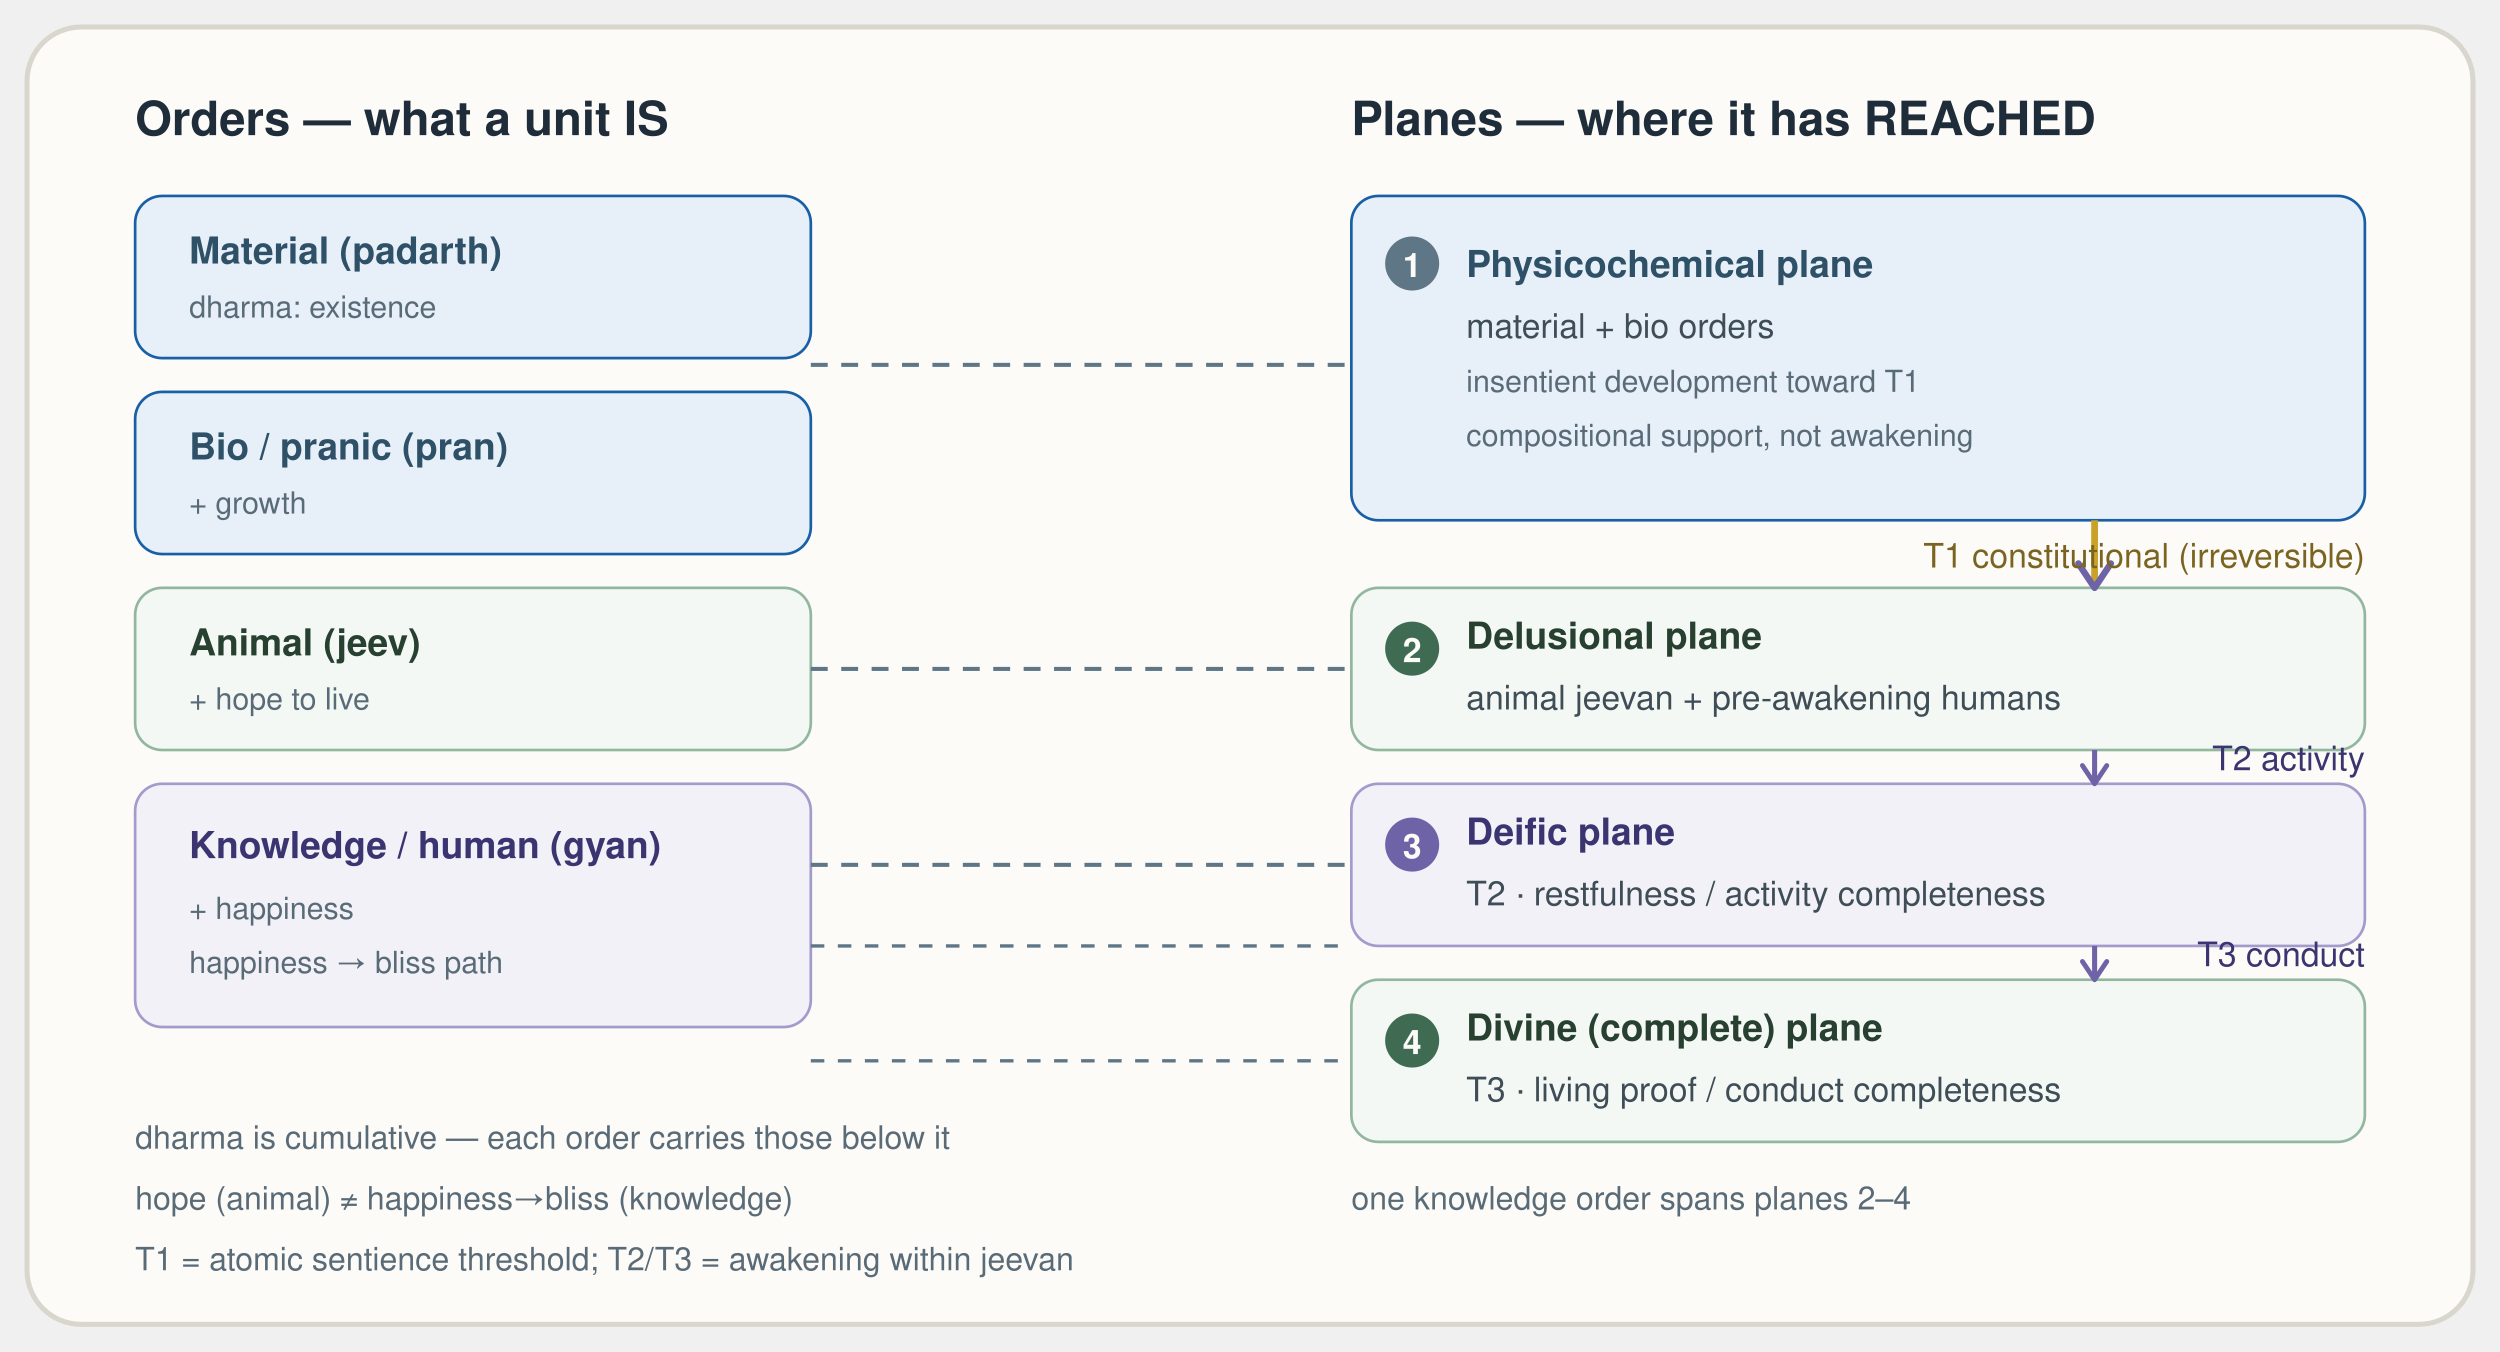
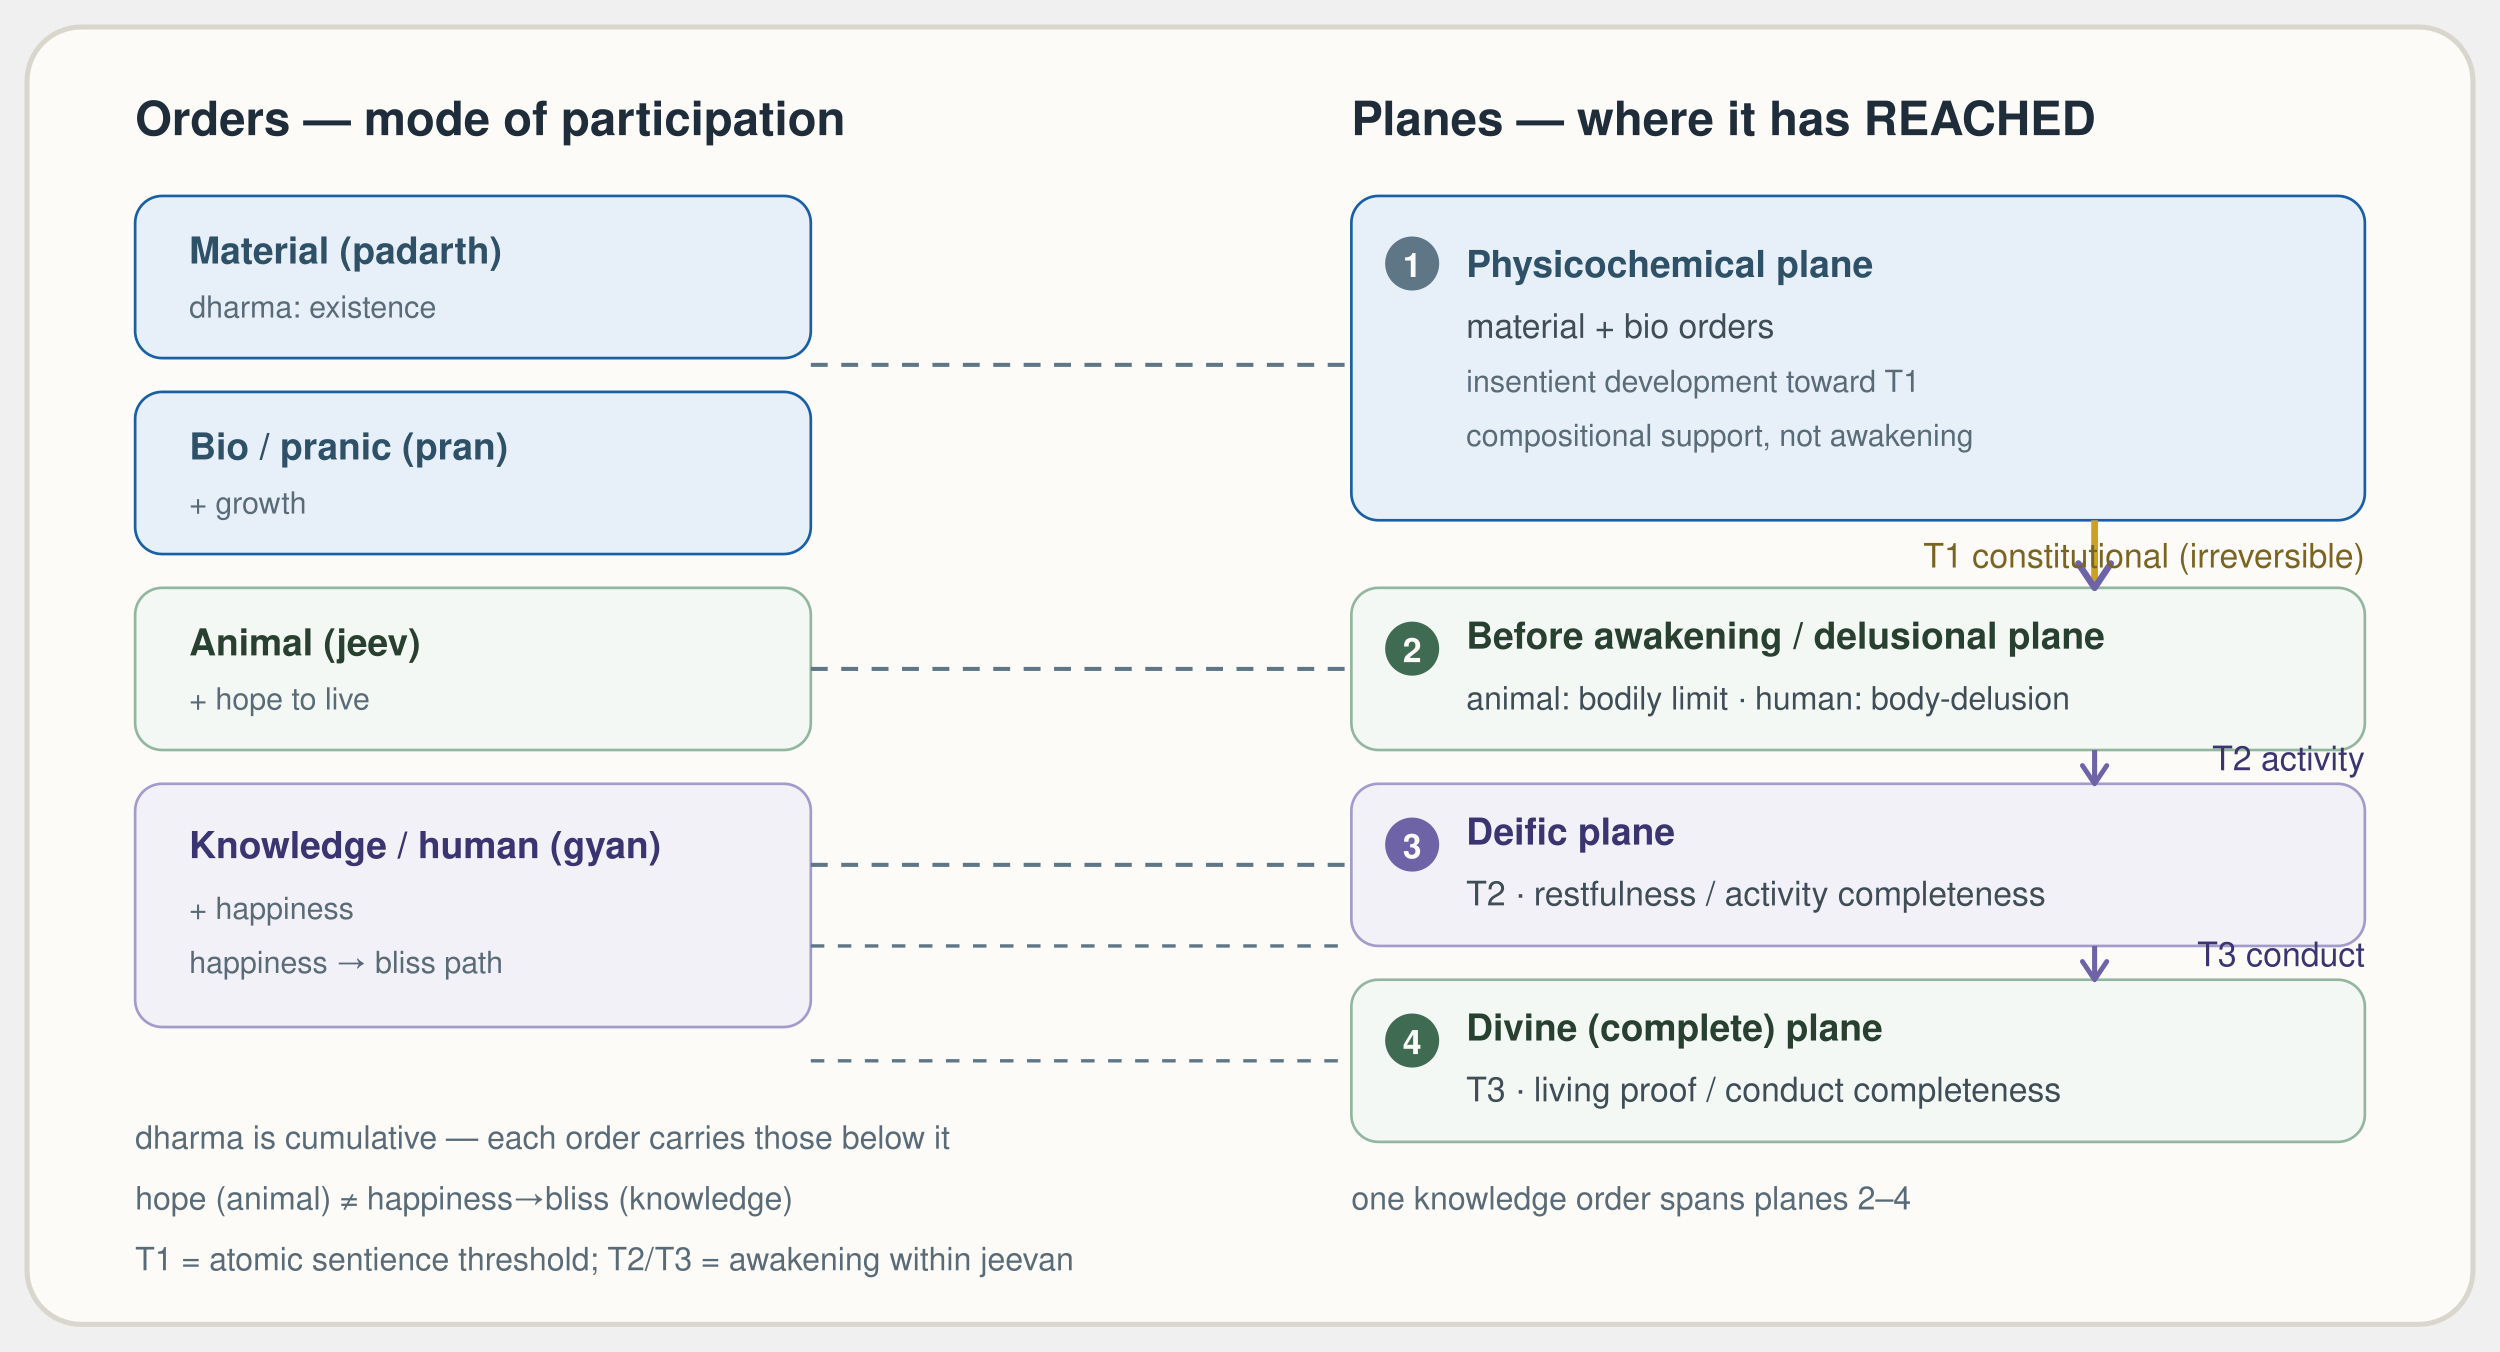
<svg xmlns="http://www.w3.org/2000/svg" width="740" height="400" viewBox="0 0 740 400" role="img">
  <style>

    .bg { fill: #FCFBF8; }
    .panel { fill: #FFFFFF; stroke: #C2CED6; }
    .panel-alt { fill: #F4F8F5; stroke: #93B79E; }
    .panel-warm { fill: #F2E7CF; stroke: #CBAE78; }
    .panel-green { fill: #F4F8F5; stroke: #93B79E; }
    .panel-purple { fill: #F3F1F8; stroke: #A39BCB; }
    .panel-blue { fill: #E7F0F9; stroke: #185FA5; }
    .panel-gold { fill: #FFF8E7; stroke: #D4A843; }
    .ground { fill: #E9F0F4; stroke: #9DB4C2; }
    .title { fill: #1F2D3A; }
    .sub { fill: #5A6B78; }
    .ink { fill: #3F4D57; }
    .ink-dim { fill: #5A6B78; }
    .ink-blue { fill: #2F5168; }
    .ink-green { fill: #28402F; }
    .ink-purple { fill: #3A3470; }
    .ink-gold { fill: #7A6420; }
    .ink-warm { fill: #5C4A1E; }
    .stroke-blue { stroke: #5E7686; }
    .stroke-green { stroke: #3F6B52; }
    .stroke-purple { stroke: #6F63A8; }
    .stroke-gold { stroke: #C9A227; }
    .stroke-muted { stroke: #5E7686; }
    .chip { fill: #FFFFFF; stroke: #C2CED6; }
    .chip-hi { fill: #FFF8E7; stroke: #C9A227; }
    .chip-purple { fill: #ECE7F6; stroke: #5B3FA0; }
    .foot { fill: #F7F5F0; stroke: #D8D0C0; }
    .mark-fill { fill: #5E7686; }
    .mark-green { fill: #3F6B52; }
    .mark-purple { fill: #6F63A8; }
    .mark-gold { fill: #C9A227; }
    text { font-family: Helvetica, Arial, sans-serif; }


  @media (prefers-color-scheme: dark) {
    .bg { fill: #1a1815; }
    .panel { fill: #26231e; stroke: #423b33; }
    .panel-alt { fill: #1e1b18; stroke: #423b33; }
    .panel-warm { fill: #2a2418; stroke: #6f5a22; }
    .panel-green { fill: #1a2e22; stroke: #355940; }
    .panel-purple { fill: #241e33; stroke: #5b3fa0; }
    .panel-blue { fill: #1a2430; stroke: #3d6278; }
    .panel-gold { fill: #2a2418; stroke: #c9a227; }
    .ground { fill: #1e2830; stroke: #3d6278; }
    .title { fill: #f5f1ec; }
    .sub { fill: #aca194; }
    .ink { fill: #e6dfd6; }
    .ink-dim { fill: #aca194; }
    .ink-blue { fill: #7ebbed; }
    .ink-green { fill: #8fd4a8; }
    .ink-purple { fill: #c4b5fd; }
    .ink-gold { fill: #f0c78a; }
    .ink-warm { fill: #f0c78a; }
    .stroke-blue { stroke: #7ebbed; }
    .stroke-green { stroke: #8fd4a8; }
    .stroke-purple { stroke: #c4b5fd; }
    .stroke-gold { stroke: #f0c78a; }
    .stroke-muted { stroke: #6f655a; }
    .chip { fill: #2f2a24; stroke: #423b33; }
    .chip-hi { fill: #2a2418; stroke: #c9a227; }
    .chip-purple { fill: #241e33; stroke: #5b3fa0; }
    .foot { fill: #26231e; stroke: #423b33; }
    .mark-fill { fill: #aca194; }
    .mark-green { fill: #8fd4a8; }
    .mark-purple { fill: #c4b5fd; }
    .mark-gold { fill: #f0c78a; }
  }

  </style>
  <defs>
    <marker id="arP" viewBox="0 0 10 10" refX="8" refY="5" markerWidth="6" markerHeight="6" orient="auto">
      <path d="M2 1L8 5L2 9" fill="none" class="stroke-purple" stroke-width="1.6" stroke-linecap="round" stroke-linejoin="round" />
    </marker>
  </defs>
  <rect class="bg" x="8" y="8" width="724" height="384" rx="16" stroke="#D8D6CD" stroke-width="1.5" />
-   <text class="title" x="40" y="40" font-size="14" font-weight="700">Orders — what a unit IS</text>
+   <text class="title" x="40" y="40" font-size="14" font-weight="700">Orders — mode of participation</text>
  <text class="title" x="400" y="40" font-size="14" font-weight="700">Planes — where it has REACHED</text>
  <rect class="panel-blue" x="40" y="58" width="200" height="48" rx="8" stroke-width="0.8" />
  <text class="ink-blue" x="56" y="78" font-size="11" font-weight="700">Material (padarth)</text>
  <text class="ink-dim" x="56" y="94" font-size="9">dharma: existence</text>
  <rect class="panel-blue" x="40" y="116" width="200" height="48" rx="8" stroke-width="0.8" />
  <text class="ink-blue" x="56" y="136" font-size="11" font-weight="700">Bio / pranic (pran)</text>
  <text class="ink-dim" x="56" y="152" font-size="9">+ growth</text>
  <rect class="panel-green" x="40" y="174" width="200" height="48" rx="8" stroke-width="0.8" />
  <text class="ink-green" x="56" y="194" font-size="11" font-weight="700">Animal (jeev)</text>
  <text class="ink-dim" x="56" y="210" font-size="9">+ hope to live</text>
  <rect class="panel-purple" x="40" y="232" width="200" height="72" rx="8" stroke-width="0.8" />
  <text class="ink-purple" x="56" y="254" font-size="11" font-weight="700">Knowledge / human (gyan)</text>
  <text class="ink-dim" x="56" y="272" font-size="9">+ happiness</text>
  <text class="ink-dim" x="56" y="288" font-size="9">happiness → bliss path</text>
  <rect class="panel-blue" x="400" y="58" width="300" height="96" rx="8" stroke-width="0.8" />
  <circle cx="418" cy="78" r="8" class="mark-fill" />
  <text x="418" y="82" text-anchor="middle" font-size="10" font-weight="700" fill="#FCFBF8">1</text>
  <text class="ink-blue" x="434" y="82" font-size="11" font-weight="700">Physicochemical plane</text>
  <text class="ink" x="434" y="100" font-size="10">material + bio orders</text>
  <text class="ink-dim" x="434" y="116" font-size="9">insentient development toward T1</text>
  <text class="ink-dim" x="434" y="132" font-size="9">compositional support, not awakening</text>
  <rect class="panel-green" x="400" y="174" width="300" height="48" rx="8" stroke-width="0.8" />
  <circle cx="418" cy="192" r="8" class="mark-green" />
  <text x="418" y="196" text-anchor="middle" font-size="10" font-weight="700" fill="#FCFBF8">2</text>
-   <text class="ink-green" x="434" y="192" font-size="11" font-weight="700">Delusional plane</text>
-   <text class="ink" x="434" y="210" font-size="10">animal jeevan + pre-awakening humans</text>
+   <text class="ink-green" x="434" y="192" font-size="11" font-weight="700">Before awakening / delusional plane</text>
+   <text class="ink" x="434" y="210" font-size="9.5">animal: bodily limit · human: body-delusion</text>
  <rect class="panel-purple" x="400" y="232" width="300" height="48" rx="8" stroke-width="0.8" />
  <circle cx="418" cy="250" r="8" class="mark-purple" />
  <text x="418" y="254" text-anchor="middle" font-size="10" font-weight="700" fill="#FCFBF8">3</text>
  <text class="ink-purple" x="434" y="250" font-size="11" font-weight="700">Deific plane</text>
  <text class="ink" x="434" y="268" font-size="10">T2 · restfulness / activity completeness</text>
  <rect class="panel-alt" x="400" y="290" width="300" height="48" rx="8" stroke-width="0.8" />
  <circle cx="418" cy="308" r="8" class="mark-green" />
  <text x="418" y="312" text-anchor="middle" font-size="10" font-weight="700" fill="#FCFBF8">4</text>
  <text class="ink-green" x="434" y="308" font-size="11" font-weight="700">Divine (complete) plane</text>
  <text class="ink" x="434" y="326" font-size="10">T3 · living proof / conduct completeness</text>
  <line x1="240" y1="108" x2="398" y2="108" class="stroke-muted" stroke-width="1.2" stroke-dasharray="5 4" />
  <line x1="240" y1="198" x2="398" y2="198" class="stroke-muted" stroke-width="1.2" stroke-dasharray="5 4" />
  <line x1="240" y1="256" x2="398" y2="256" class="stroke-muted" stroke-width="1.2" stroke-dasharray="5 4" />
  <line x1="240" y1="280" x2="398" y2="280" class="stroke-muted" stroke-width="1" stroke-dasharray="4 4" />
  <line x1="240" y1="314" x2="398" y2="314" class="stroke-muted" stroke-width="1" stroke-dasharray="4 4" />
  <line x1="620" y1="154" x2="620" y2="174" class="stroke-gold" stroke-width="2" marker-end="url(#arP)" />
  <text class="ink-gold" x="700" y="168" text-anchor="end" font-size="10">T1 constitutional (irreversible)</text>
  <line x1="620" y1="222" x2="620" y2="232" class="stroke-purple" stroke-width="1.5" marker-end="url(#arP)" />
  <text class="ink-purple" x="700" y="228" text-anchor="end" font-size="10">T2 activity</text>
  <line x1="620" y1="280" x2="620" y2="290" class="stroke-purple" stroke-width="1.5" marker-end="url(#arP)" />
  <text class="ink-purple" x="700" y="286" text-anchor="end" font-size="10">T3 conduct</text>
  <text class="ink-dim" x="40" y="340" font-size="9.5">dharma is cumulative — each order carries those below it</text>
  <text class="ink-dim" x="40" y="358" font-size="9.5">hope (animal) ≠ happiness→bliss (knowledge)</text>
  <text class="ink-dim" x="400" y="358" font-size="9.5">one knowledge order spans planes 2–4</text>
  <text class="ink-dim" x="40" y="376" font-size="9.5">T1 = atomic sentience threshold; T2/T3 = awakening within jeevan</text>
</svg>
